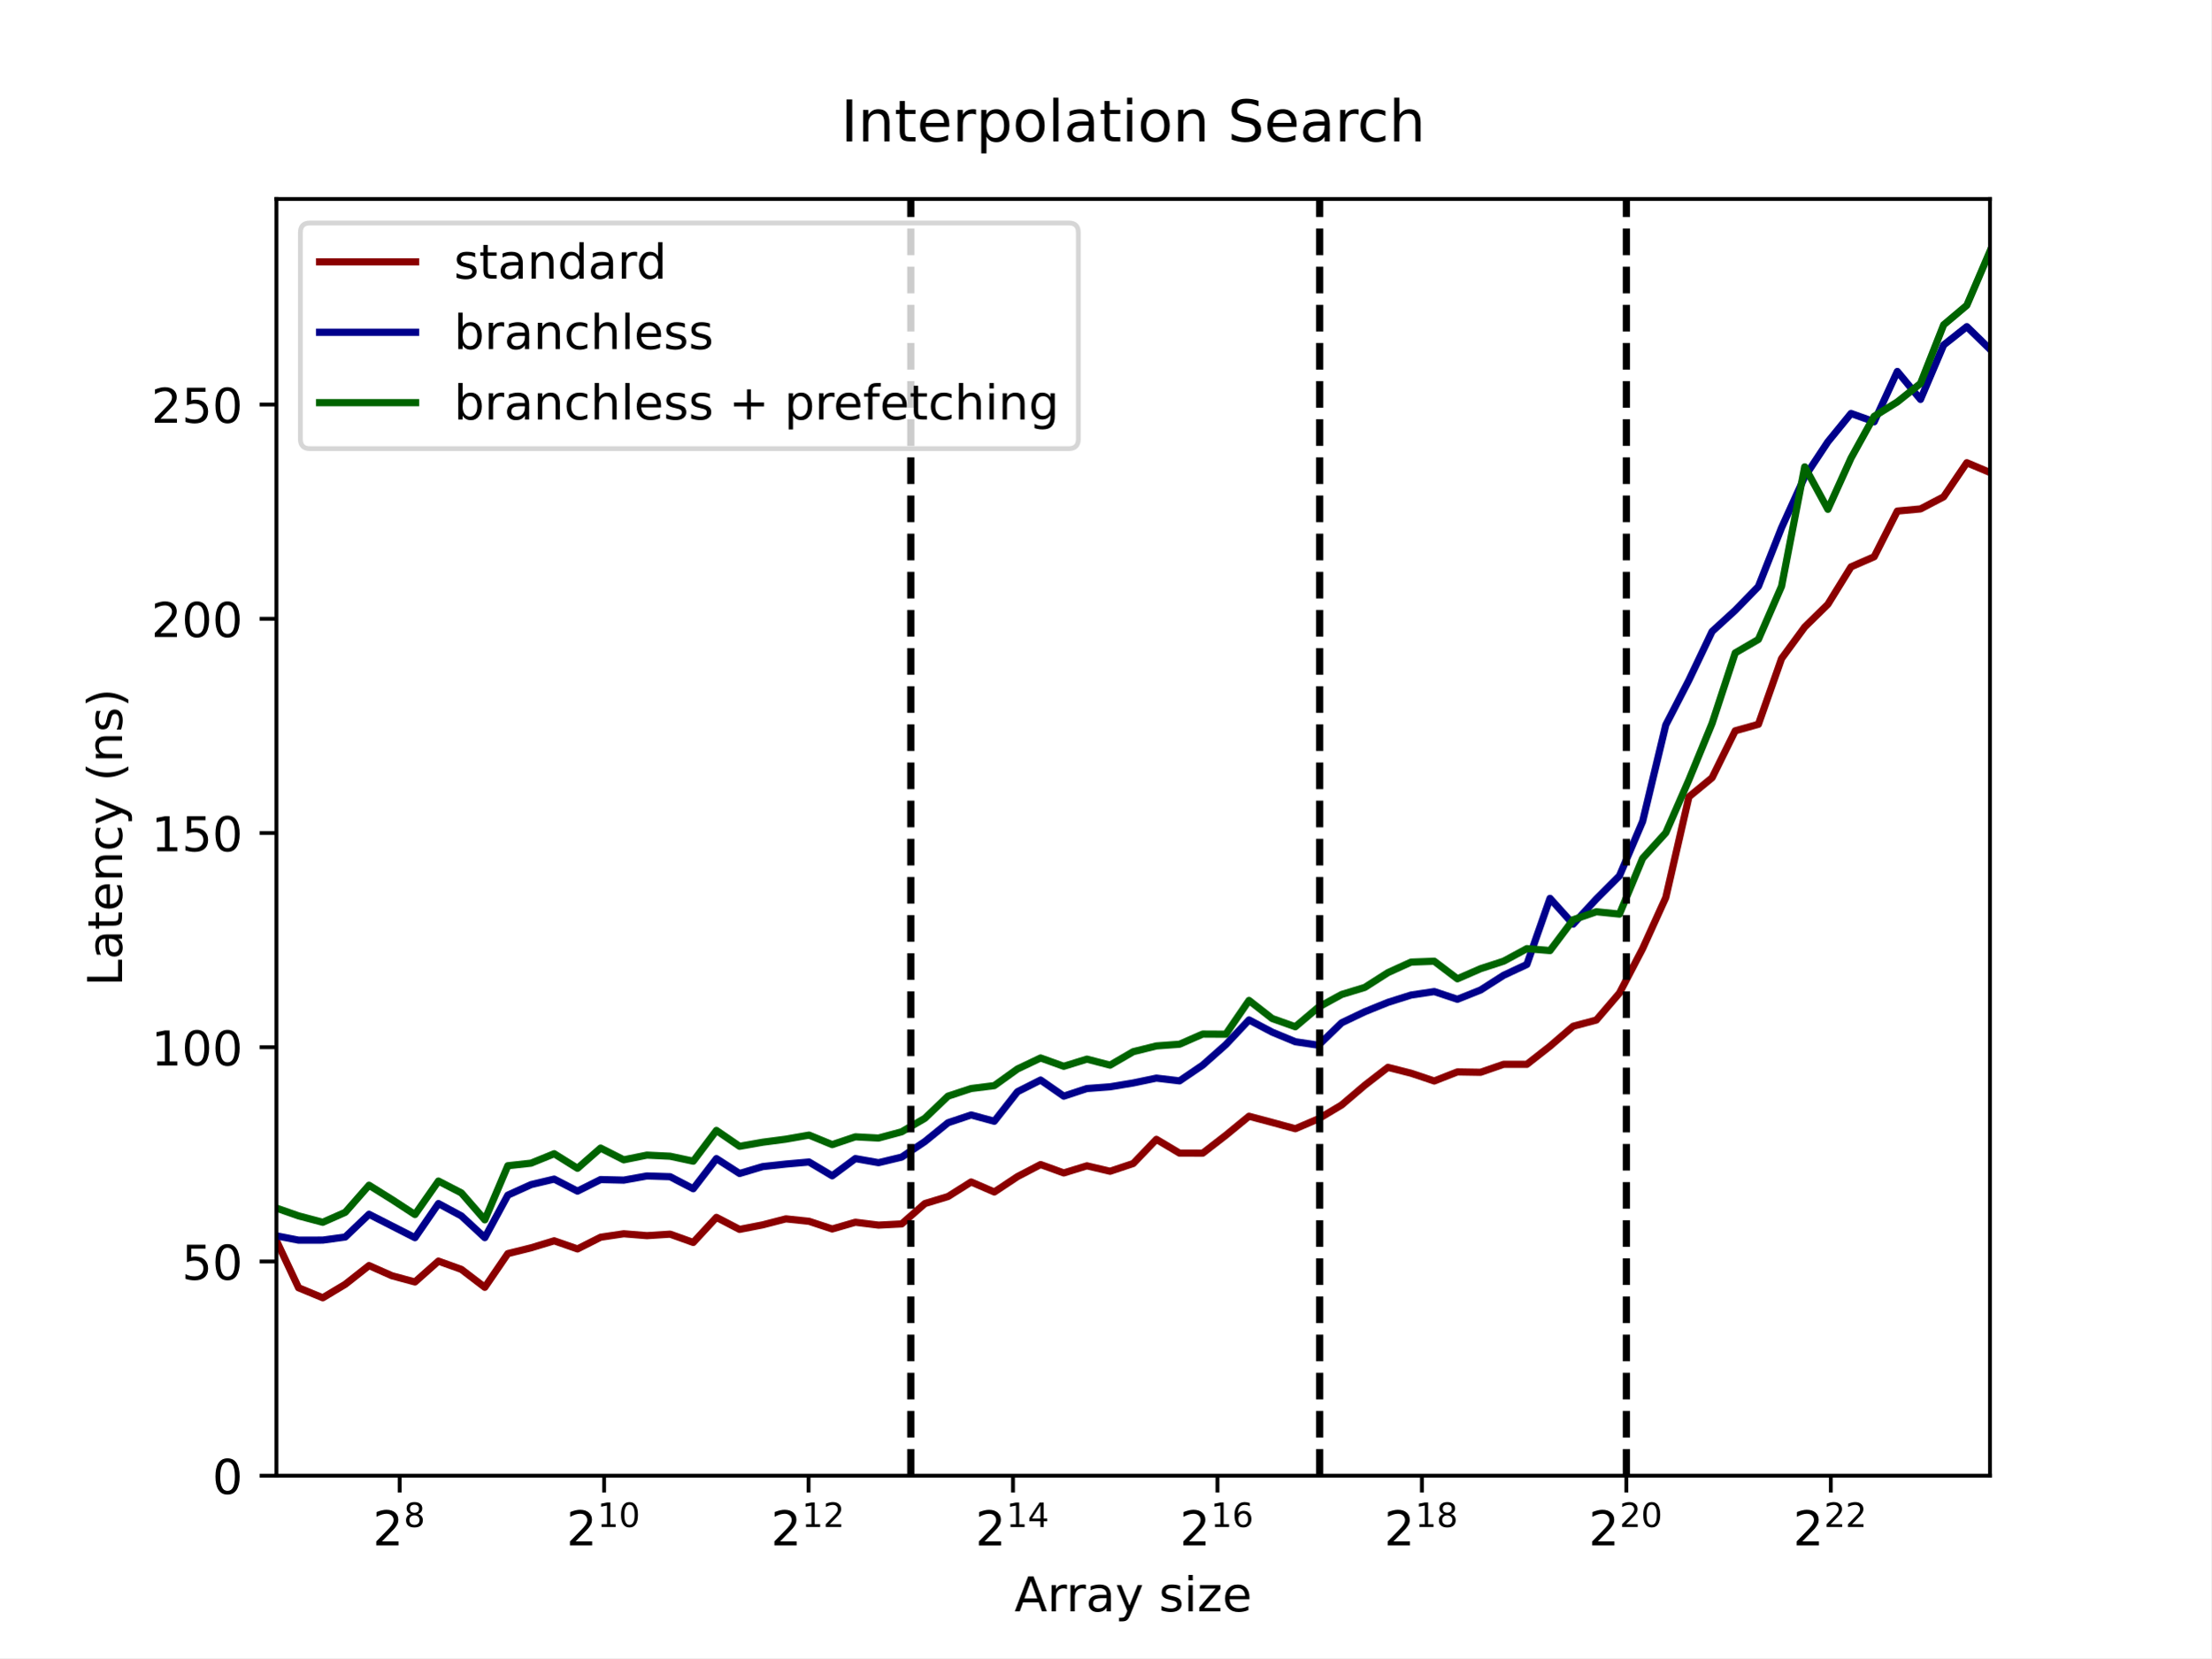
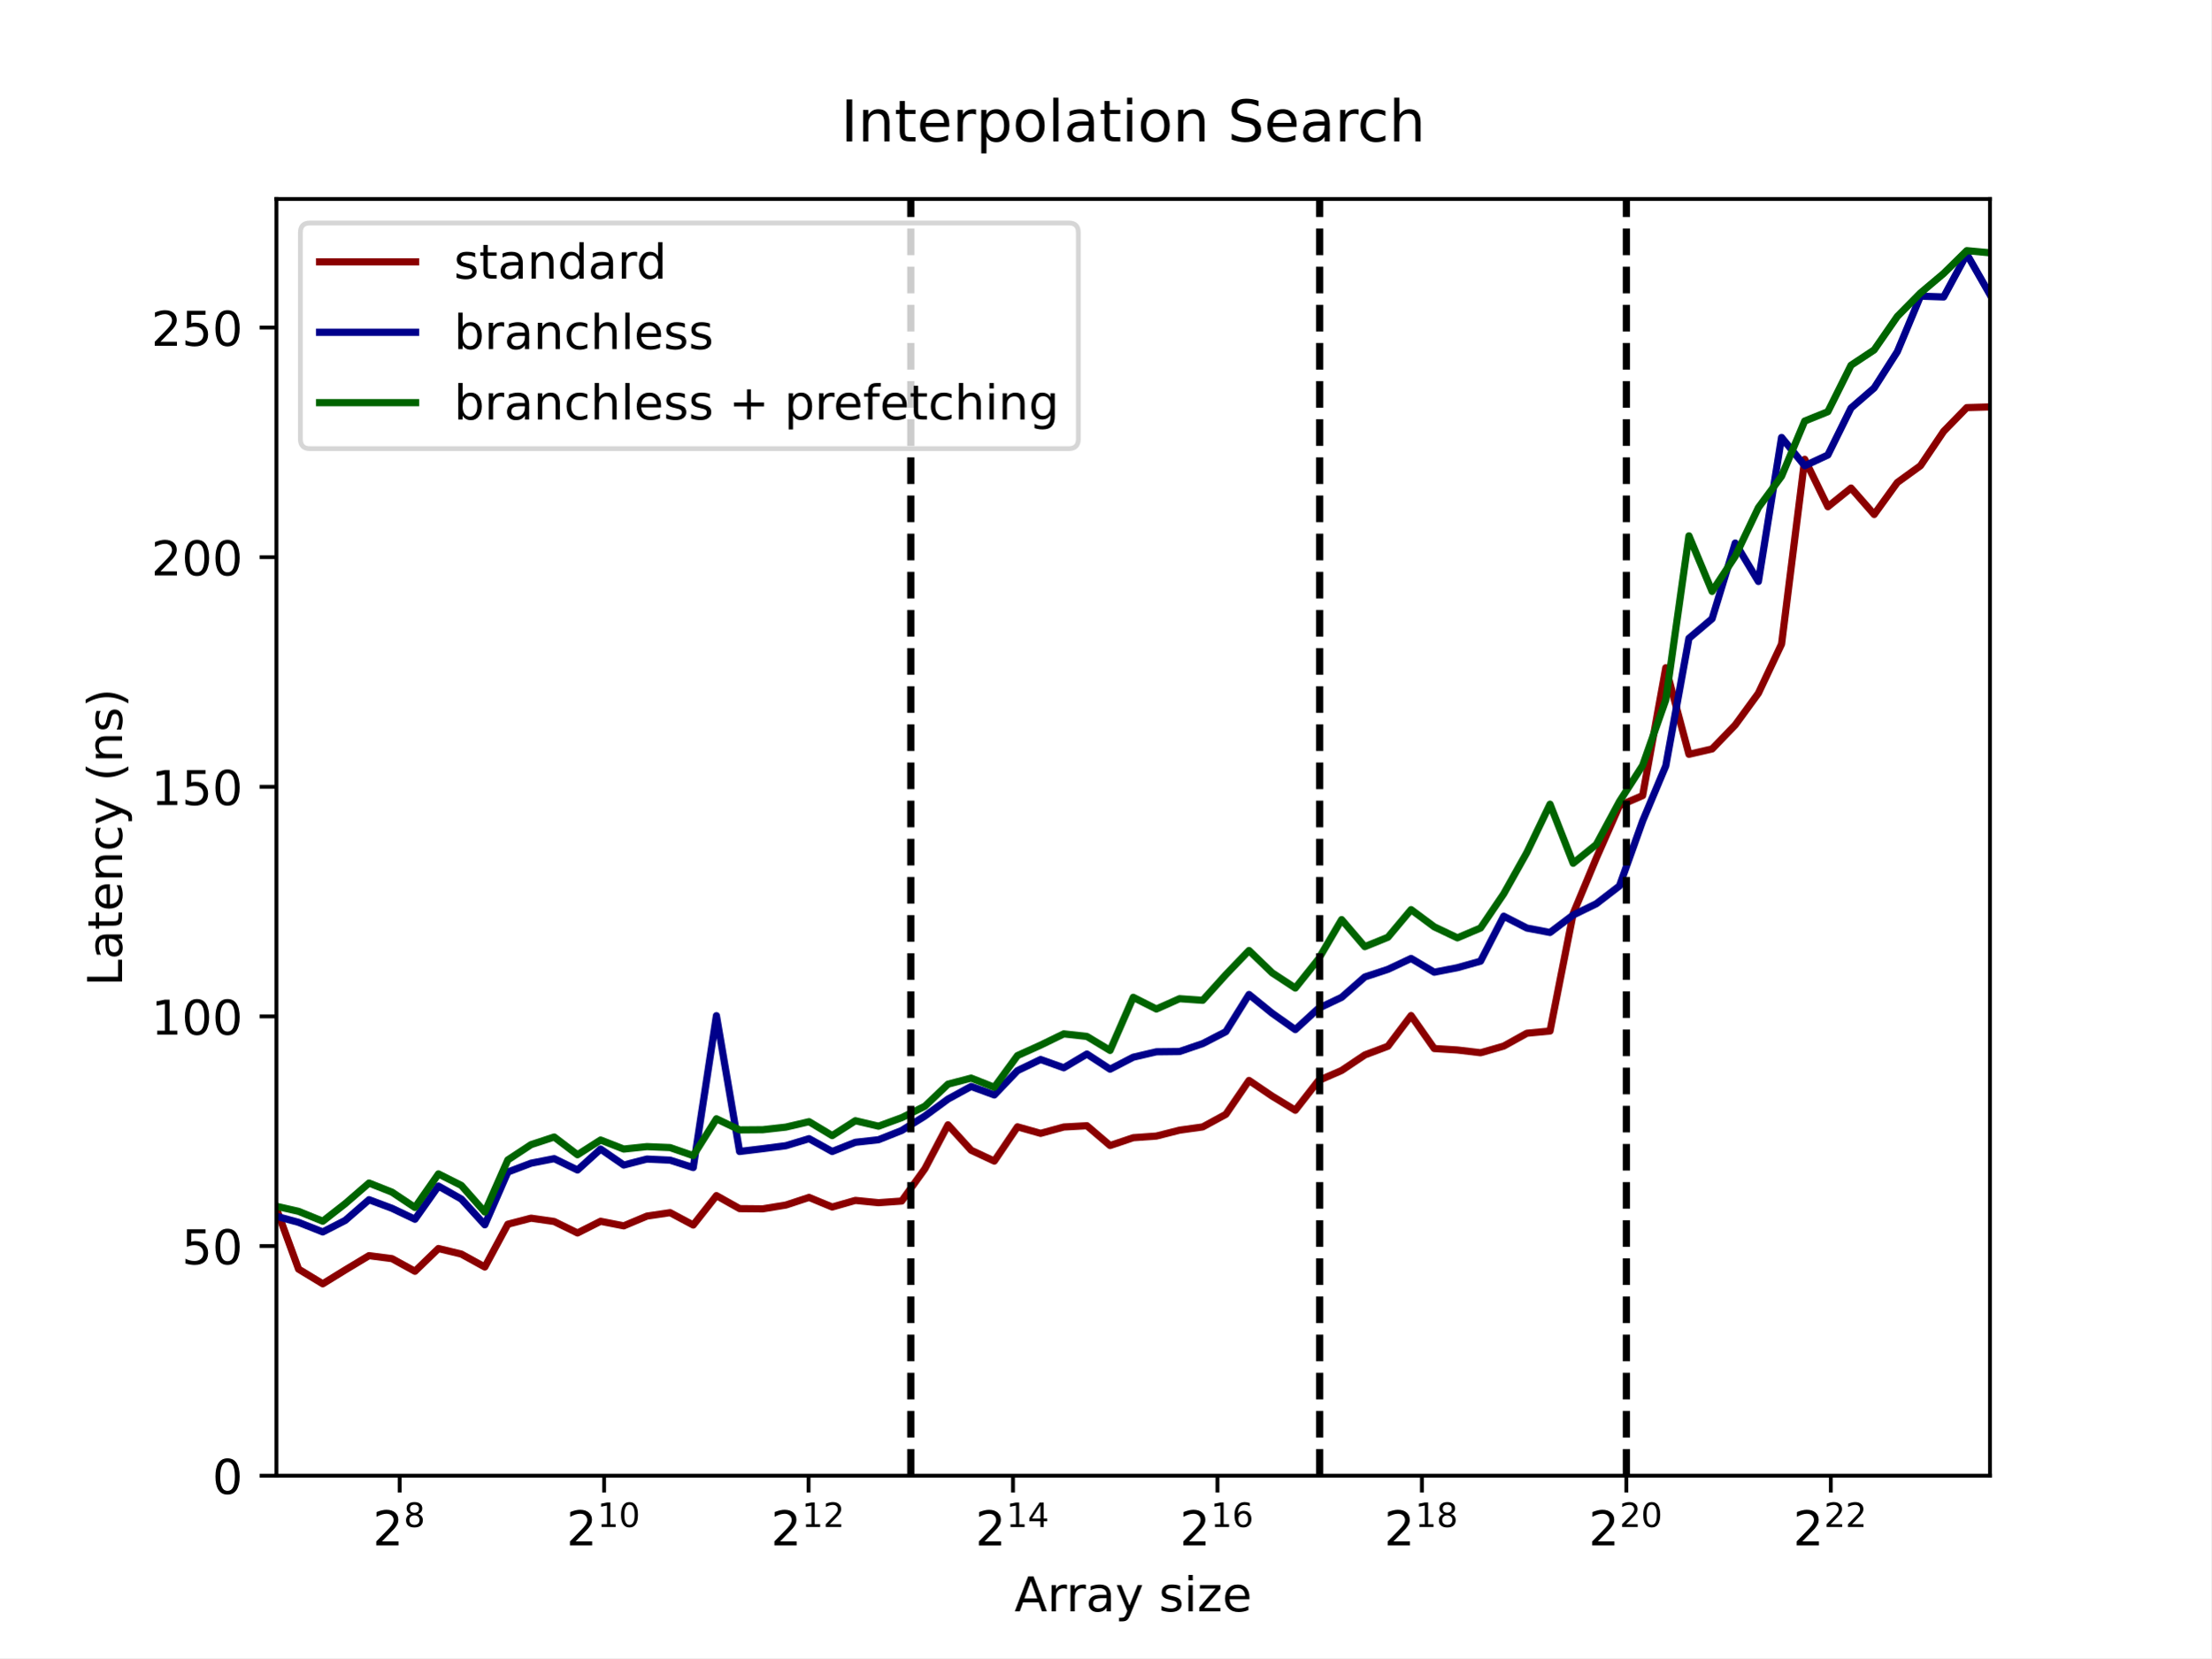
<svg xmlns="http://www.w3.org/2000/svg" xmlns:xlink="http://www.w3.org/1999/xlink" width="460.8pt" height="345.6pt" viewBox="0 0 460.8 345.6" version="1.1">
  <defs>
    <style type="text/css">*{stroke-linejoin: round; stroke-linecap: butt}</style>
  </defs>
  <g id="figure_1">
    <g id="patch_1">
      <path d="M 0 345.6  L 460.8 345.6  L 460.8 0  L 0 0  z " style="fill: #ffffff" />
    </g>
    <g id="axes_1">
      <g id="patch_2">
        <path d="M 57.6 307.584  L 414.72 307.584  L 414.72 41.472  L 57.6 41.472  z " style="fill: #ffffff" />
      </g>
      <g id="matplotlib.axis_1">
        <g id="xtick_1">
          <g id="line2d_1">
            <defs>
-               <path id="m69943a386f" d="M 0 0  L 0 3.5  " style="stroke: #000000; stroke-width: 0.8" />
-             </defs>
-             <g>
-               <use xlink:href="#m69943a386f" x="83.285" y="307.584" style="stroke: #000000; stroke-width: 0.8" />
+               <path id="m4179784318" d="M 0 0  L 0 3.5  " style="stroke: #000000; stroke-width: 0.8" />
+             </defs>
+             <g>
+               <use xlink:href="#m4179784318" x="83.285" y="307.584" style="stroke: #000000; stroke-width: 0.8" />
            </g>
          </g>
          <g id="text_1">
            <g transform="translate(77.68465 322.1824) scale(0.1 -0.1)">
              <defs>
                <path id="DejaVuSans-32" d="M 1228 531  L 3431 531  L 3431 0  L 469 0  L 469 531  Q 828 903 1448 1529  Q 2069 2156 2228 2338  Q 2531 2678 2651 2914  Q 2772 3150 2772 3378  Q 2772 3750 2511 3984  Q 2250 4219 1831 4219  Q 1534 4219 1204 4116  Q 875 4013 500 3803  L 500 4441  Q 881 4594 1212 4672  Q 1544 4750 1819 4750  Q 2544 4750 2975 4387  Q 3406 4025 3406 3419  Q 3406 3131 3298 2873  Q 3191 2616 2906 2266  Q 2828 2175 2409 1742  Q 1991 1309 1228 531  z " transform="scale(0.015625)" />
                <path id="DejaVuSans-38" d="M 2034 2216  Q 1584 2216 1326 1975  Q 1069 1734 1069 1313  Q 1069 891 1326 650  Q 1584 409 2034 409  Q 2484 409 2743 651  Q 3003 894 3003 1313  Q 3003 1734 2745 1975  Q 2488 2216 2034 2216  z M 1403 2484  Q 997 2584 770 2862  Q 544 3141 544 3541  Q 544 4100 942 4425  Q 1341 4750 2034 4750  Q 2731 4750 3128 4425  Q 3525 4100 3525 3541  Q 3525 3141 3298 2862  Q 3072 2584 2669 2484  Q 3125 2378 3379 2068  Q 3634 1759 3634 1313  Q 3634 634 3220 271  Q 2806 -91 2034 -91  Q 1263 -91 848 271  Q 434 634 434 1313  Q 434 1759 690 2068  Q 947 2378 1403 2484  z M 1172 3481  Q 1172 3119 1398 2916  Q 1625 2713 2034 2713  Q 2441 2713 2670 2916  Q 2900 3119 2900 3481  Q 2900 3844 2670 4047  Q 2441 4250 2034 4250  Q 1625 4250 1398 4047  Q 1172 3844 1172 3481  z " transform="scale(0.015625)" />
              </defs>
              <use xlink:href="#DejaVuSans-32" transform="translate(0 0.765625)" />
              <use xlink:href="#DejaVuSans-38" transform="translate(64.58008 39.04688) scale(0.7)" />
            </g>
          </g>
        </g>
        <g id="xtick_2">
          <g id="line2d_2">
            <g>
-               <use xlink:href="#m69943a386f" x="125.894" y="307.584" style="stroke: #000000; stroke-width: 0.8" />
+               <use xlink:href="#m4179784318" x="125.894" y="307.584" style="stroke: #000000; stroke-width: 0.8" />
            </g>
          </g>
          <g id="text_2">
            <g transform="translate(118.0441 322.1824) scale(0.1 -0.1)">
              <defs>
                <path id="DejaVuSans-31" d="M 794 531  L 1825 531  L 1825 4091  L 703 3866  L 703 4441  L 1819 4666  L 2450 4666  L 2450 531  L 3481 531  L 3481 0  L 794 0  L 794 531  z " transform="scale(0.015625)" />
                <path id="DejaVuSans-30" d="M 2034 4250  Q 1547 4250 1301 3770  Q 1056 3291 1056 2328  Q 1056 1369 1301 889  Q 1547 409 2034 409  Q 2525 409 2770 889  Q 3016 1369 3016 2328  Q 3016 3291 2770 3770  Q 2525 4250 2034 4250  z M 2034 4750  Q 2819 4750 3233 4129  Q 3647 3509 3647 2328  Q 3647 1150 3233 529  Q 2819 -91 2034 -91  Q 1250 -91 836 529  Q 422 1150 422 2328  Q 422 3509 836 4129  Q 1250 4750 2034 4750  z " transform="scale(0.015625)" />
              </defs>
              <use xlink:href="#DejaVuSans-32" transform="translate(0 0.765625)" />
              <use xlink:href="#DejaVuSans-31" transform="translate(64.58008 39.04688) scale(0.7)" />
              <use xlink:href="#DejaVuSans-30" transform="translate(109.1162 39.04688) scale(0.7)" />
            </g>
          </g>
        </g>
        <g id="xtick_3">
          <g id="line2d_3">
            <g>
-               <use xlink:href="#m69943a386f" x="168.504" y="307.584" style="stroke: #000000; stroke-width: 0.8" />
+               <use xlink:href="#m4179784318" x="168.504" y="307.584" style="stroke: #000000; stroke-width: 0.8" />
            </g>
          </g>
          <g id="text_3">
            <g transform="translate(160.6536 322.1824) scale(0.1 -0.1)">
              <use xlink:href="#DejaVuSans-32" transform="translate(0 0.765625)" />
              <use xlink:href="#DejaVuSans-31" transform="translate(64.58008 39.04688) scale(0.7)" />
              <use xlink:href="#DejaVuSans-32" transform="translate(109.1162 39.04688) scale(0.7)" />
            </g>
          </g>
        </g>
        <g id="xtick_4">
          <g id="line2d_4">
            <g>
-               <use xlink:href="#m69943a386f" x="211.113" y="307.584" style="stroke: #000000; stroke-width: 0.8" />
+               <use xlink:href="#m4179784318" x="211.113" y="307.584" style="stroke: #000000; stroke-width: 0.8" />
            </g>
          </g>
          <g id="text_4">
            <g transform="translate(203.2631 322.1824) scale(0.1 -0.1)">
              <defs>
                <path id="DejaVuSans-34" d="M 2419 4116  L 825 1625  L 2419 1625  L 2419 4116  z M 2253 4666  L 3047 4666  L 3047 1625  L 3713 1625  L 3713 1100  L 3047 1100  L 3047 0  L 2419 0  L 2419 1100  L 313 1100  L 313 1709  L 2253 4666  z " transform="scale(0.015625)" />
              </defs>
              <use xlink:href="#DejaVuSans-32" transform="translate(0 0.684375)" />
              <use xlink:href="#DejaVuSans-31" transform="translate(64.58008 38.96563) scale(0.7)" />
              <use xlink:href="#DejaVuSans-34" transform="translate(109.1162 38.96563) scale(0.7)" />
            </g>
          </g>
        </g>
        <g id="xtick_5">
          <g id="line2d_5">
            <g>
-               <use xlink:href="#m69943a386f" x="253.723" y="307.584" style="stroke: #000000; stroke-width: 0.8" />
+               <use xlink:href="#m4179784318" x="253.723" y="307.584" style="stroke: #000000; stroke-width: 0.8" />
            </g>
          </g>
          <g id="text_5">
            <g transform="translate(245.8725 322.1824) scale(0.1 -0.1)">
              <defs>
                <path id="DejaVuSans-36" d="M 2113 2584  Q 1688 2584 1439 2293  Q 1191 2003 1191 1497  Q 1191 994 1439 701  Q 1688 409 2113 409  Q 2538 409 2786 701  Q 3034 994 3034 1497  Q 3034 2003 2786 2293  Q 2538 2584 2113 2584  z M 3366 4563  L 3366 3988  Q 3128 4100 2886 4159  Q 2644 4219 2406 4219  Q 1781 4219 1451 3797  Q 1122 3375 1075 2522  Q 1259 2794 1537 2939  Q 1816 3084 2150 3084  Q 2853 3084 3261 2657  Q 3669 2231 3669 1497  Q 3669 778 3244 343  Q 2819 -91 2113 -91  Q 1303 -91 875 529  Q 447 1150 447 2328  Q 447 3434 972 4092  Q 1497 4750 2381 4750  Q 2619 4750 2861 4703  Q 3103 4656 3366 4563  z " transform="scale(0.015625)" />
              </defs>
              <use xlink:href="#DejaVuSans-32" transform="translate(0 0.765625)" />
              <use xlink:href="#DejaVuSans-31" transform="translate(64.58008 39.04688) scale(0.7)" />
              <use xlink:href="#DejaVuSans-36" transform="translate(109.1162 39.04688) scale(0.7)" />
            </g>
          </g>
        </g>
        <g id="xtick_6">
          <g id="line2d_6">
            <g>
-               <use xlink:href="#m69943a386f" x="296.332" y="307.584" style="stroke: #000000; stroke-width: 0.8" />
+               <use xlink:href="#m4179784318" x="296.332" y="307.584" style="stroke: #000000; stroke-width: 0.8" />
            </g>
          </g>
          <g id="text_6">
            <g transform="translate(288.482 322.1824) scale(0.1 -0.1)">
              <use xlink:href="#DejaVuSans-32" transform="translate(0 0.765625)" />
              <use xlink:href="#DejaVuSans-31" transform="translate(64.58008 39.04688) scale(0.7)" />
              <use xlink:href="#DejaVuSans-38" transform="translate(109.1162 39.04688) scale(0.7)" />
            </g>
          </g>
        </g>
        <g id="xtick_7">
          <g id="line2d_7">
            <g>
-               <use xlink:href="#m69943a386f" x="338.941" y="307.584" style="stroke: #000000; stroke-width: 0.8" />
+               <use xlink:href="#m4179784318" x="338.941" y="307.584" style="stroke: #000000; stroke-width: 0.8" />
            </g>
          </g>
          <g id="text_7">
            <g transform="translate(331.0915 322.1824) scale(0.1 -0.1)">
              <use xlink:href="#DejaVuSans-32" transform="translate(0 0.765625)" />
              <use xlink:href="#DejaVuSans-32" transform="translate(64.58008 39.04688) scale(0.7)" />
              <use xlink:href="#DejaVuSans-30" transform="translate(109.1162 39.04688) scale(0.7)" />
            </g>
          </g>
        </g>
        <g id="xtick_8">
          <g id="line2d_8">
            <g>
-               <use xlink:href="#m69943a386f" x="381.551" y="307.584" style="stroke: #000000; stroke-width: 0.8" />
+               <use xlink:href="#m4179784318" x="381.551" y="307.584" style="stroke: #000000; stroke-width: 0.8" />
            </g>
          </g>
          <g id="text_8">
            <g transform="translate(373.7009 322.1824) scale(0.1 -0.1)">
              <use xlink:href="#DejaVuSans-32" transform="translate(0 0.765625)" />
              <use xlink:href="#DejaVuSans-32" transform="translate(64.58008 39.04688) scale(0.7)" />
              <use xlink:href="#DejaVuSans-32" transform="translate(109.1162 39.04688) scale(0.7)" />
            </g>
          </g>
        </g>
        <g id="text_9">
          <g transform="translate(211.4092 335.8606) scale(0.1 -0.1)">
            <defs>
              <path id="DejaVuSans-41" d="M 2188 4044  L 1331 1722  L 3047 1722  L 2188 4044  z M 1831 4666  L 2547 4666  L 4325 0  L 3669 0  L 3244 1197  L 1141 1197  L 716 0  L 50 0  L 1831 4666  z " transform="scale(0.015625)" />
              <path id="DejaVuSans-72" d="M 2631 2963  Q 2534 3019 2420 3045  Q 2306 3072 2169 3072  Q 1681 3072 1420 2755  Q 1159 2438 1159 1844  L 1159 0  L 581 0  L 581 3500  L 1159 3500  L 1159 2956  Q 1341 3275 1631 3429  Q 1922 3584 2338 3584  Q 2397 3584 2469 3576  Q 2541 3569 2628 3553  L 2631 2963  z " transform="scale(0.015625)" />
              <path id="DejaVuSans-61" d="M 2194 1759  Q 1497 1759 1228 1600  Q 959 1441 959 1056  Q 959 750 1161 570  Q 1363 391 1709 391  Q 2188 391 2477 730  Q 2766 1069 2766 1631  L 2766 1759  L 2194 1759  z M 3341 1997  L 3341 0  L 2766 0  L 2766 531  Q 2569 213 2275 61  Q 1981 -91 1556 -91  Q 1019 -91 701 211  Q 384 513 384 1019  Q 384 1609 779 1909  Q 1175 2209 1959 2209  L 2766 2209  L 2766 2266  Q 2766 2663 2505 2880  Q 2244 3097 1772 3097  Q 1472 3097 1187 3025  Q 903 2953 641 2809  L 641 3341  Q 956 3463 1253 3523  Q 1550 3584 1831 3584  Q 2591 3584 2966 3190  Q 3341 2797 3341 1997  z " transform="scale(0.015625)" />
              <path id="DejaVuSans-79" d="M 2059 -325  Q 1816 -950 1584 -1140  Q 1353 -1331 966 -1331  L 506 -1331  L 506 -850  L 844 -850  Q 1081 -850 1212 -737  Q 1344 -625 1503 -206  L 1606 56  L 191 3500  L 800 3500  L 1894 763  L 2988 3500  L 3597 3500  L 2059 -325  z " transform="scale(0.015625)" />
              <path id="DejaVuSans-20" transform="scale(0.015625)" />
              <path id="DejaVuSans-73" d="M 2834 3397  L 2834 2853  Q 2591 2978 2328 3040  Q 2066 3103 1784 3103  Q 1356 3103 1142 2972  Q 928 2841 928 2578  Q 928 2378 1081 2264  Q 1234 2150 1697 2047  L 1894 2003  Q 2506 1872 2764 1633  Q 3022 1394 3022 966  Q 3022 478 2636 193  Q 2250 -91 1575 -91  Q 1294 -91 989 -36  Q 684 19 347 128  L 347 722  Q 666 556 975 473  Q 1284 391 1588 391  Q 1994 391 2212 530  Q 2431 669 2431 922  Q 2431 1156 2273 1281  Q 2116 1406 1581 1522  L 1381 1569  Q 847 1681 609 1914  Q 372 2147 372 2553  Q 372 3047 722 3315  Q 1072 3584 1716 3584  Q 2034 3584 2315 3537  Q 2597 3491 2834 3397  z " transform="scale(0.015625)" />
              <path id="DejaVuSans-69" d="M 603 3500  L 1178 3500  L 1178 0  L 603 0  L 603 3500  z M 603 4863  L 1178 4863  L 1178 4134  L 603 4134  L 603 4863  z " transform="scale(0.015625)" />
              <path id="DejaVuSans-7a" d="M 353 3500  L 3084 3500  L 3084 2975  L 922 459  L 3084 459  L 3084 0  L 275 0  L 275 525  L 2438 3041  L 353 3041  L 353 3500  z " transform="scale(0.015625)" />
              <path id="DejaVuSans-65" d="M 3597 1894  L 3597 1613  L 953 1613  Q 991 1019 1311 708  Q 1631 397 2203 397  Q 2534 397 2845 478  Q 3156 559 3463 722  L 3463 178  Q 3153 47 2828 -22  Q 2503 -91 2169 -91  Q 1331 -91 842 396  Q 353 884 353 1716  Q 353 2575 817 3079  Q 1281 3584 2069 3584  Q 2775 3584 3186 3129  Q 3597 2675 3597 1894  z M 3022 2063  Q 3016 2534 2758 2815  Q 2500 3097 2075 3097  Q 1594 3097 1305 2825  Q 1016 2553 972 2059  L 3022 2063  z " transform="scale(0.015625)" />
            </defs>
            <use xlink:href="#DejaVuSans-41" />
            <use xlink:href="#DejaVuSans-72" x="68.408" />
            <use xlink:href="#DejaVuSans-72" x="107.771" />
            <use xlink:href="#DejaVuSans-61" x="148.885" />
            <use xlink:href="#DejaVuSans-79" x="210.164" />
            <use xlink:href="#DejaVuSans-20" x="269.344" />
            <use xlink:href="#DejaVuSans-73" x="301.131" />
            <use xlink:href="#DejaVuSans-69" x="353.23" />
            <use xlink:href="#DejaVuSans-7a" x="381.014" />
            <use xlink:href="#DejaVuSans-65" x="433.504" />
          </g>
        </g>
      </g>
      <g id="matplotlib.axis_2">
        <g id="ytick_1">
          <g id="line2d_9">
            <defs>
-               <path id="m7349456047" d="M 0 0  L -3.5 0  " style="stroke: #000000; stroke-width: 0.8" />
-             </defs>
-             <g>
-               <use xlink:href="#m7349456047" x="57.6" y="307.584" style="stroke: #000000; stroke-width: 0.8" />
+               <path id="ma1f54ae9fa" d="M 0 0  L -3.5 0  " style="stroke: #000000; stroke-width: 0.8" />
+             </defs>
+             <g>
+               <use xlink:href="#ma1f54ae9fa" x="57.6" y="307.584" style="stroke: #000000; stroke-width: 0.8" />
            </g>
          </g>
          <g id="text_10">
            <g transform="translate(44.2375 311.3832) scale(0.1 -0.1)">
              <use xlink:href="#DejaVuSans-30" />
            </g>
          </g>
        </g>
        <g id="ytick_2">
          <g id="line2d_10">
            <g>
-               <use xlink:href="#m7349456047" x="57.6" y="262.93" style="stroke: #000000; stroke-width: 0.8" />
+               <use xlink:href="#ma1f54ae9fa" x="57.6" y="259.72" style="stroke: #000000; stroke-width: 0.8" />
            </g>
          </g>
          <g id="text_11">
-             <g transform="translate(37.875 266.7294) scale(0.1 -0.1)">
+             <g transform="translate(37.875 263.5193) scale(0.1 -0.1)">
              <defs>
                <path id="DejaVuSans-35" d="M 691 4666  L 3169 4666  L 3169 4134  L 1269 4134  L 1269 2991  Q 1406 3038 1543 3061  Q 1681 3084 1819 3084  Q 2600 3084 3056 2656  Q 3513 2228 3513 1497  Q 3513 744 3044 326  Q 2575 -91 1722 -91  Q 1428 -91 1123 -41  Q 819 9 494 109  L 494 744  Q 775 591 1075 516  Q 1375 441 1709 441  Q 2250 441 2565 725  Q 2881 1009 2881 1497  Q 2881 1984 2565 2268  Q 2250 2553 1709 2553  Q 1456 2553 1204 2497  Q 953 2441 691 2322  L 691 4666  z " transform="scale(0.015625)" />
              </defs>
              <use xlink:href="#DejaVuSans-35" />
              <use xlink:href="#DejaVuSans-30" x="63.623" />
            </g>
          </g>
        </g>
        <g id="ytick_3">
          <g id="line2d_11">
            <g>
-               <use xlink:href="#m7349456047" x="57.6" y="218.276" style="stroke: #000000; stroke-width: 0.8" />
+               <use xlink:href="#ma1f54ae9fa" x="57.6" y="211.856" style="stroke: #000000; stroke-width: 0.8" />
            </g>
          </g>
          <g id="text_12">
-             <g transform="translate(31.5125 222.0755) scale(0.1 -0.1)">
+             <g transform="translate(31.5125 215.6553) scale(0.1 -0.1)">
              <use xlink:href="#DejaVuSans-31" />
              <use xlink:href="#DejaVuSans-30" x="63.623" />
              <use xlink:href="#DejaVuSans-30" x="127.246" />
            </g>
          </g>
        </g>
        <g id="ytick_4">
          <g id="line2d_12">
            <g>
-               <use xlink:href="#m7349456047" x="57.6" y="173.622" style="stroke: #000000; stroke-width: 0.8" />
+               <use xlink:href="#ma1f54ae9fa" x="57.6" y="163.992" style="stroke: #000000; stroke-width: 0.8" />
            </g>
          </g>
          <g id="text_13">
-             <g transform="translate(31.5125 177.4216) scale(0.1 -0.1)">
+             <g transform="translate(31.5125 167.7914) scale(0.1 -0.1)">
              <use xlink:href="#DejaVuSans-31" />
              <use xlink:href="#DejaVuSans-35" x="63.623" />
              <use xlink:href="#DejaVuSans-30" x="127.246" />
            </g>
          </g>
        </g>
        <g id="ytick_5">
          <g id="line2d_13">
            <g>
-               <use xlink:href="#m7349456047" x="57.6" y="128.969" style="stroke: #000000; stroke-width: 0.8" />
+               <use xlink:href="#ma1f54ae9fa" x="57.6" y="116.128" style="stroke: #000000; stroke-width: 0.8" />
            </g>
          </g>
          <g id="text_14">
-             <g transform="translate(31.5125 132.7678) scale(0.1 -0.1)">
+             <g transform="translate(31.5125 119.9275) scale(0.1 -0.1)">
              <use xlink:href="#DejaVuSans-32" />
              <use xlink:href="#DejaVuSans-30" x="63.623" />
              <use xlink:href="#DejaVuSans-30" x="127.246" />
            </g>
          </g>
        </g>
        <g id="ytick_6">
          <g id="line2d_14">
            <g>
-               <use xlink:href="#m7349456047" x="57.6" y="84.315" style="stroke: #000000; stroke-width: 0.8" />
+               <use xlink:href="#ma1f54ae9fa" x="57.6" y="68.264" style="stroke: #000000; stroke-width: 0.8" />
            </g>
          </g>
          <g id="text_15">
-             <g transform="translate(31.5125 88.11392) scale(0.1 -0.1)">
+             <g transform="translate(31.5125 72.06354) scale(0.1 -0.1)">
              <use xlink:href="#DejaVuSans-32" />
              <use xlink:href="#DejaVuSans-35" x="63.623" />
              <use xlink:href="#DejaVuSans-30" x="127.246" />
            </g>
          </g>
        </g>
        <g id="text_16">
          <g transform="translate(25.43281 205.5561) rotate(-90) scale(0.1 -0.1)">
            <defs>
              <path id="DejaVuSans-4c" d="M 628 4666  L 1259 4666  L 1259 531  L 3531 531  L 3531 0  L 628 0  L 628 4666  z " transform="scale(0.015625)" />
              <path id="DejaVuSans-74" d="M 1172 4494  L 1172 3500  L 2356 3500  L 2356 3053  L 1172 3053  L 1172 1153  Q 1172 725 1289 603  Q 1406 481 1766 481  L 2356 481  L 2356 0  L 1766 0  Q 1100 0 847 248  Q 594 497 594 1153  L 594 3053  L 172 3053  L 172 3500  L 594 3500  L 594 4494  L 1172 4494  z " transform="scale(0.015625)" />
              <path id="DejaVuSans-6e" d="M 3513 2113  L 3513 0  L 2938 0  L 2938 2094  Q 2938 2591 2744 2837  Q 2550 3084 2163 3084  Q 1697 3084 1428 2787  Q 1159 2491 1159 1978  L 1159 0  L 581 0  L 581 3500  L 1159 3500  L 1159 2956  Q 1366 3272 1645 3428  Q 1925 3584 2291 3584  Q 2894 3584 3203 3211  Q 3513 2838 3513 2113  z " transform="scale(0.015625)" />
              <path id="DejaVuSans-63" d="M 3122 3366  L 3122 2828  Q 2878 2963 2633 3030  Q 2388 3097 2138 3097  Q 1578 3097 1268 2742  Q 959 2388 959 1747  Q 959 1106 1268 751  Q 1578 397 2138 397  Q 2388 397 2633 464  Q 2878 531 3122 666  L 3122 134  Q 2881 22 2623 -34  Q 2366 -91 2075 -91  Q 1284 -91 818 406  Q 353 903 353 1747  Q 353 2603 823 3093  Q 1294 3584 2113 3584  Q 2378 3584 2631 3529  Q 2884 3475 3122 3366  z " transform="scale(0.015625)" />
              <path id="DejaVuSans-28" d="M 1984 4856  Q 1566 4138 1362 3434  Q 1159 2731 1159 2009  Q 1159 1288 1364 580  Q 1569 -128 1984 -844  L 1484 -844  Q 1016 -109 783 600  Q 550 1309 550 2009  Q 550 2706 781 3412  Q 1013 4119 1484 4856  L 1984 4856  z " transform="scale(0.015625)" />
              <path id="DejaVuSans-29" d="M 513 4856  L 1013 4856  Q 1481 4119 1714 3412  Q 1947 2706 1947 2009  Q 1947 1309 1714 600  Q 1481 -109 1013 -844  L 513 -844  Q 928 -128 1133 580  Q 1338 1288 1338 2009  Q 1338 2731 1133 3434  Q 928 4138 513 4856  z " transform="scale(0.015625)" />
            </defs>
            <use xlink:href="#DejaVuSans-4c" />
            <use xlink:href="#DejaVuSans-61" x="55.713" />
            <use xlink:href="#DejaVuSans-74" x="116.992" />
            <use xlink:href="#DejaVuSans-65" x="156.201" />
            <use xlink:href="#DejaVuSans-6e" x="217.725" />
            <use xlink:href="#DejaVuSans-63" x="281.104" />
            <use xlink:href="#DejaVuSans-79" x="336.084" />
            <use xlink:href="#DejaVuSans-20" x="395.264" />
            <use xlink:href="#DejaVuSans-28" x="427.051" />
            <use xlink:href="#DejaVuSans-6e" x="466.064" />
            <use xlink:href="#DejaVuSans-73" x="529.443" />
            <use xlink:href="#DejaVuSans-29" x="581.543" />
          </g>
        </g>
      </g>
      <g id="line2d_15">
-         <path d="M 57.6 258.59  L 62.219 268.414  L 67.262 270.503  L 71.942 267.699  L 76.903 263.787  L 81.683 265.913  L 86.475 267.208  L 91.367 262.859  L 96.145 264.582  L 101.029 268.315  L 105.825 261.296  L 110.67 260.09  L 115.492 258.626  L 120.35 260.322  L 125.165 257.884  L 129.991 257.161  L 134.819 257.554  L 139.65 257.241  L 144.47 258.965  L 149.301 253.74  L 154.129 256.25  L 158.953 255.303  L 163.776 254.053  L 168.608 254.562  L 173.43 256.161  L 178.259 254.758  L 183.083 255.357  L 187.909 255.107  L 192.737 250.865  L 197.563 249.4  L 202.388 246.364  L 207.214 248.453  L 212.039 245.247  L 216.865 242.729  L 221.692 244.479  L 226.517 242.997  L 231.343 244.131  L 236.169 242.514  L 240.995 237.477  L 245.82 240.353  L 250.646 240.362  L 255.471 236.629  L 260.297 232.664  L 265.123 233.95  L 269.949 235.263  L 274.774 233.2  L 279.6 230.315  L 284.426 226.207  L 289.252 222.474  L 294.077 223.697  L 298.903 225.314  L 303.729 223.42  L 308.555 223.501  L 313.38 221.831  L 318.206 221.84  L 323.032 218.053  L 327.857 213.9  L 332.683 212.614  L 337.509 206.979  L 342.334 197.718  L 347.16 187.072  L 351.986 166.076  L 356.812 162.102  L 361.637 152.314  L 366.463 150.965  L 371.289 137.265  L 376.114 130.683  L 380.94 125.95  L 385.766 118.144  L 390.591 116.037  L 395.417 106.517  L 400.243 106.07  L 405.069 103.543  L 409.894 96.443  L 414.72 98.479  " clip-path="url(#pe4090bc84b)" style="fill: none; stroke: #8b0000; stroke-width: 1.5; stroke-linecap: square" />
+         <path d="M 57.6 251.918  L 62.219 264.526  L 67.262 267.589  L 71.942 264.707  L 76.903 261.721  L 81.683 262.343  L 86.475 264.976  L 91.367 260.237  L 96.145 261.395  L 101.029 264.085  L 105.825 255.173  L 110.67 253.909  L 115.492 254.608  L 120.35 256.992  L 125.165 254.56  L 129.991 255.508  L 134.819 253.479  L 139.65 252.761  L 144.47 255.336  L 149.301 249.209  L 154.129 251.918  L 158.953 251.966  L 163.776 251.172  L 168.608 249.582  L 173.43 251.583  L 178.259 250.205  L 183.083 250.683  L 187.909 250.339  L 192.737 243.619  L 197.563 234.448  L 202.388 239.751  L 207.214 242.01  L 212.039 234.869  L 216.865 236.228  L 221.692 234.907  L 226.517 234.639  L 231.343 238.765  L 236.169 237.138  L 240.995 236.793  L 245.82 235.568  L 250.646 234.888  L 255.471 232.265  L 260.297 225.201  L 265.123 228.474  L 269.949 231.413  L 274.774 225.229  L 279.6 223.123  L 284.426 219.888  L 289.252 218.069  L 294.077 211.674  L 298.903 218.548  L 303.729 218.854  L 308.555 219.428  L 313.38 218.04  L 318.206 215.36  L 323.032 214.9  L 327.857 190.432  L 332.683 178.849  L 337.509 167.917  L 342.334 165.821  L 347.16 139.18  L 351.986 157.215  L 356.812 156.104  L 361.637 151.098  L 366.463 144.483  L 371.289 134.24  L 376.114 95.729  L 380.94 105.608  L 385.766 101.721  L 390.591 107.226  L 395.417 100.553  L 400.243 97.059  L 405.069 89.899  L 409.894 84.95  L 414.72 84.806  " clip-path="url(#p80880d4655)" style="fill: none; stroke: #8b0000; stroke-width: 1.5; stroke-linecap: square" />
      </g>
      <g id="line2d_16">
-         <path d="M 57.6 257.59  L 62.219 258.492  L 67.262 258.483  L 71.942 257.84  L 76.903 253.097  L 81.683 255.535  L 86.475 257.974  L 91.367 250.865  L 96.145 253.437  L 101.029 257.965  L 105.825 249.114  L 110.67 246.917  L 115.492 245.765  L 120.35 248.275  L 125.165 245.863  L 129.991 245.98  L 134.819 245.113  L 139.65 245.265  L 144.47 247.775  L 149.301 241.496  L 154.129 244.595  L 158.953 243.157  L 163.776 242.63  L 168.608 242.202  L 173.43 245.078  L 178.259 241.487  L 183.083 242.345  L 187.909 241.184  L 192.737 237.942  L 197.563 234.021  L 202.388 232.396  L 207.214 233.709  L 212.039 227.555  L 216.865 225.117  L 221.692 228.475  L 226.517 226.886  L 231.343 226.528  L 236.169 225.725  L 240.995 224.715  L 245.82 225.287  L 250.646 222.009  L 255.471 217.732  L 260.297 212.587  L 265.123 215.133  L 269.949 217.133  L 274.774 217.857  L 279.6 213.186  L 284.426 210.882  L 289.252 208.926  L 294.077 207.399  L 298.903 206.675  L 303.729 208.283  L 308.555 206.354  L 313.38 203.273  L 318.206 201.022  L 323.032 187.251  L 327.857 192.618  L 332.683 187.376  L 337.509 182.544  L 342.334 171.202  L 347.16 151.108  L 351.986 141.748  L 356.812 131.612  L 361.637 127.2  L 366.463 122.235  L 371.289 109.991  L 376.114 99.372  L 380.94 92.084  L 385.766 86.172  L 390.591 87.905  L 395.417 77.42  L 400.243 83.243  L 405.069 71.901  L 409.894 68.079  L 414.72 72.785  " clip-path="url(#pe4090bc84b)" style="fill: none; stroke: #00008b; stroke-width: 1.5; stroke-linecap: square" />
+         <path d="M 57.6 253.517  L 62.219 254.781  L 67.262 256.781  L 71.942 254.378  L 76.903 250.061  L 81.683 251.851  L 86.475 254.13  L 91.367 247.218  L 96.145 249.927  L 101.029 255.288  L 105.825 244.298  L 110.67 242.451  L 115.492 241.503  L 120.35 243.868  L 125.165 239.502  L 129.991 242.834  L 134.819 241.589  L 139.65 241.819  L 144.47 243.36  L 149.301 211.703  L 154.129 240.01  L 158.953 239.426  L 163.776 238.804  L 168.608 237.339  L 173.43 240.01  L 178.259 238.095  L 183.083 237.559  L 187.909 235.635  L 192.737 232.629  L 197.563 229.087  L 202.388 226.455  L 207.214 228.226  L 212.039 223.162  L 216.865 220.835  L 221.692 222.559  L 226.517 219.696  L 231.343 222.855  L 236.169 220.357  L 240.995 219.227  L 245.82 219.17  L 250.646 217.523  L 255.471 215.034  L 260.297 207.28  L 265.123 211.196  L 269.949 214.604  L 274.774 210.171  L 279.6 207.883  L 284.426 203.633  L 289.252 202.044  L 294.077 199.775  L 298.903 202.638  L 303.729 201.699  L 308.555 200.34  L 313.38 190.968  L 318.206 193.438  L 323.032 194.357  L 327.857 190.719  L 332.683 188.365  L 337.509 184.65  L 342.334 171.124  L 347.16 159.627  L 351.986 133.043  L 356.812 128.956  L 361.637 113.18  L 366.463 121.192  L 371.289 91.172  L 376.114 97.069  L 380.94 94.829  L 385.766 85.036  L 390.591 80.853  L 395.417 73.29  L 400.243 61.726  L 405.069 61.889  L 409.894 52.967  L 414.72 61.391  " clip-path="url(#p80880d4655)" style="fill: none; stroke: #00008b; stroke-width: 1.5; stroke-linecap: square" />
      </g>
      <g id="line2d_17">
-         <path d="M 57.6 251.811  L 62.219 253.428  L 67.262 254.767  L 71.942 252.695  L 76.903 247.042  L 81.683 250.025  L 86.475 253.151  L 91.367 246.176  L 96.145 248.641  L 101.029 254.258  L 105.825 242.979  L 110.67 242.443  L 115.492 240.478  L 120.35 243.515  L 125.165 239.299  L 129.991 241.746  L 134.819 240.764  L 139.65 240.996  L 144.47 242.032  L 149.301 235.62  L 154.129 238.933  L 158.953 238.076  L 163.776 237.442  L 168.608 236.593  L 173.43 238.576  L 178.259 236.951  L 183.083 237.21  L 187.909 235.906  L 192.737 233.092  L 197.563 228.475  L 202.388 226.886  L 207.214 226.278  L 212.039 222.813  L 216.865 220.518  L 221.692 222.25  L 226.517 220.759  L 231.343 222.009  L 236.169 219.205  L 240.995 218.008  L 245.82 217.651  L 250.646 215.535  L 255.471 215.561  L 260.297 208.524  L 265.123 212.293  L 269.949 214.007  L 274.774 209.926  L 279.6 207.282  L 284.426 205.809  L 289.252 202.728  L 294.077 200.531  L 298.903 200.352  L 303.729 204.014  L 308.555 201.906  L 313.38 200.334  L 318.206 197.727  L 323.032 198.128  L 327.857 191.707  L 332.683 190.037  L 337.509 190.528  L 342.334 178.901  L 347.16 173.578  L 351.986 162.53  L 356.812 150.769  L 361.637 136.077  L 366.463 133.273  L 371.289 122.199  L 376.114 97.3  L 380.94 106.15  L 385.766 95.478  L 390.591 86.762  L 395.417 83.77  L 400.243 79.921  L 405.069 67.695  L 409.894 63.631  L 414.72 52.378  " clip-path="url(#pe4090bc84b)" style="fill: none; stroke: #006400; stroke-width: 1.5; stroke-linecap: square" />
+         <path d="M 57.6 251.43  L 62.219 252.483  L 67.262 254.541  L 71.942 250.884  L 76.903 246.586  L 81.683 248.482  L 86.475 251.679  L 91.367 244.681  L 96.145 247.084  L 101.029 252.627  L 105.825 241.771  L 110.67 238.583  L 115.492 236.994  L 120.35 240.689  L 125.165 237.616  L 129.991 239.502  L 134.819 238.995  L 139.65 239.196  L 144.47 240.871  L 149.301 233.194  L 154.129 235.51  L 158.953 235.472  L 163.776 234.927  L 168.608 233.797  L 173.43 236.698  L 178.259 233.596  L 183.083 234.735  L 187.909 232.964  L 192.737 230.58  L 197.563 225.976  L 202.388 224.712  L 207.214 226.627  L 212.039 220.022  L 216.865 217.839  L 221.692 215.494  L 226.517 216.03  L 231.343 218.94  L 236.169 207.874  L 240.995 210.315  L 245.82 208.161  L 250.646 208.496  L 255.471 203.145  L 260.297 198.119  L 265.123 202.772  L 269.949 205.94  L 274.774 199.909  L 279.6 191.677  L 284.426 197.315  L 289.252 195.353  L 294.077 189.599  L 298.903 193.18  L 303.729 195.477  L 308.555 193.429  L 313.38 186.306  L 318.206 177.691  L 323.032 167.62  L 327.857 179.931  L 332.683 176.016  L 337.509 167.055  L 342.334 159.541  L 347.16 145.871  L 351.986 111.686  L 356.812 123.26  L 361.637 115.937  L 366.463 105.799  L 371.289 99.251  L 376.114 87.755  L 380.94 85.802  L 385.766 76.124  L 390.591 72.917  L 395.417 65.948  L 400.243 61.056  L 405.069 56.988  L 409.894 52.239  L 414.72 52.689  " clip-path="url(#p80880d4655)" style="fill: none; stroke: #006400; stroke-width: 1.5; stroke-linecap: square" />
      </g>
      <g id="line2d_18">
-         <path d="M 189.808 307.584  L 189.808 41.472  " clip-path="url(#pe4090bc84b)" style="fill: none; stroke-dasharray: 5.55,2.4; stroke-dashoffset: 0; stroke: #000000; stroke-width: 1.5" />
+         <path d="M 189.808 307.584  L 189.808 41.472  " clip-path="url(#p80880d4655)" style="fill: none; stroke-dasharray: 5.55,2.4; stroke-dashoffset: 0; stroke: #000000; stroke-width: 1.5" />
      </g>
      <g id="line2d_19">
-         <path d="M 275.027 307.584  L 275.027 41.472  " clip-path="url(#pe4090bc84b)" style="fill: none; stroke-dasharray: 5.55,2.4; stroke-dashoffset: 0; stroke: #000000; stroke-width: 1.5" />
+         <path d="M 275.027 307.584  L 275.027 41.472  " clip-path="url(#p80880d4655)" style="fill: none; stroke-dasharray: 5.55,2.4; stroke-dashoffset: 0; stroke: #000000; stroke-width: 1.5" />
      </g>
      <g id="line2d_20">
-         <path d="M 338.941 307.584  L 338.941 41.472  " clip-path="url(#pe4090bc84b)" style="fill: none; stroke-dasharray: 5.55,2.4; stroke-dashoffset: 0; stroke: #000000; stroke-width: 1.5" />
+         <path d="M 338.941 307.584  L 338.941 41.472  " clip-path="url(#p80880d4655)" style="fill: none; stroke-dasharray: 5.55,2.4; stroke-dashoffset: 0; stroke: #000000; stroke-width: 1.5" />
      </g>
      <g id="patch_3">
        <path d="M 57.6 307.584  L 57.6 41.472  " style="fill: none; stroke: #000000; stroke-width: 0.8; stroke-linejoin: miter; stroke-linecap: square" />
      </g>
      <g id="patch_4">
        <path d="M 414.72 307.584  L 414.72 41.472  " style="fill: none; stroke: #000000; stroke-width: 0.8; stroke-linejoin: miter; stroke-linecap: square" />
      </g>
      <g id="patch_5">
        <path d="M 57.6 307.584  L 414.72 307.584  " style="fill: none; stroke: #000000; stroke-width: 0.8; stroke-linejoin: miter; stroke-linecap: square" />
      </g>
      <g id="patch_6">
        <path d="M 57.6 41.472  L 414.72 41.472  " style="fill: none; stroke: #000000; stroke-width: 0.8; stroke-linejoin: miter; stroke-linecap: square" />
      </g>
      <g id="text_17">
        <g transform="translate(175.2422 29.472) scale(0.12 -0.12)">
          <defs>
            <path id="DejaVuSans-49" d="M 628 4666  L 1259 4666  L 1259 0  L 628 0  L 628 4666  z " transform="scale(0.015625)" />
            <path id="DejaVuSans-70" d="M 1159 525  L 1159 -1331  L 581 -1331  L 581 3500  L 1159 3500  L 1159 2969  Q 1341 3281 1617 3432  Q 1894 3584 2278 3584  Q 2916 3584 3314 3078  Q 3713 2572 3713 1747  Q 3713 922 3314 415  Q 2916 -91 2278 -91  Q 1894 -91 1617 61  Q 1341 213 1159 525  z M 3116 1747  Q 3116 2381 2855 2742  Q 2594 3103 2138 3103  Q 1681 3103 1420 2742  Q 1159 2381 1159 1747  Q 1159 1113 1420 752  Q 1681 391 2138 391  Q 2594 391 2855 752  Q 3116 1113 3116 1747  z " transform="scale(0.015625)" />
            <path id="DejaVuSans-6f" d="M 1959 3097  Q 1497 3097 1228 2736  Q 959 2375 959 1747  Q 959 1119 1226 758  Q 1494 397 1959 397  Q 2419 397 2687 759  Q 2956 1122 2956 1747  Q 2956 2369 2687 2733  Q 2419 3097 1959 3097  z M 1959 3584  Q 2709 3584 3137 3096  Q 3566 2609 3566 1747  Q 3566 888 3137 398  Q 2709 -91 1959 -91  Q 1206 -91 779 398  Q 353 888 353 1747  Q 353 2609 779 3096  Q 1206 3584 1959 3584  z " transform="scale(0.015625)" />
            <path id="DejaVuSans-6c" d="M 603 4863  L 1178 4863  L 1178 0  L 603 0  L 603 4863  z " transform="scale(0.015625)" />
            <path id="DejaVuSans-53" d="M 3425 4513  L 3425 3897  Q 3066 4069 2747 4153  Q 2428 4238 2131 4238  Q 1616 4238 1336 4038  Q 1056 3838 1056 3469  Q 1056 3159 1242 3001  Q 1428 2844 1947 2747  L 2328 2669  Q 3034 2534 3370 2195  Q 3706 1856 3706 1288  Q 3706 609 3251 259  Q 2797 -91 1919 -91  Q 1588 -91 1214 -16  Q 841 59 441 206  L 441 856  Q 825 641 1194 531  Q 1563 422 1919 422  Q 2459 422 2753 634  Q 3047 847 3047 1241  Q 3047 1584 2836 1778  Q 2625 1972 2144 2069  L 1759 2144  Q 1053 2284 737 2584  Q 422 2884 422 3419  Q 422 4038 858 4394  Q 1294 4750 2059 4750  Q 2388 4750 2728 4690  Q 3069 4631 3425 4513  z " transform="scale(0.015625)" />
            <path id="DejaVuSans-68" d="M 3513 2113  L 3513 0  L 2938 0  L 2938 2094  Q 2938 2591 2744 2837  Q 2550 3084 2163 3084  Q 1697 3084 1428 2787  Q 1159 2491 1159 1978  L 1159 0  L 581 0  L 581 4863  L 1159 4863  L 1159 2956  Q 1366 3272 1645 3428  Q 1925 3584 2291 3584  Q 2894 3584 3203 3211  Q 3513 2838 3513 2113  z " transform="scale(0.015625)" />
          </defs>
          <use xlink:href="#DejaVuSans-49" />
          <use xlink:href="#DejaVuSans-6e" x="29.492" />
          <use xlink:href="#DejaVuSans-74" x="92.871" />
          <use xlink:href="#DejaVuSans-65" x="132.08" />
          <use xlink:href="#DejaVuSans-72" x="193.604" />
          <use xlink:href="#DejaVuSans-70" x="234.717" />
          <use xlink:href="#DejaVuSans-6f" x="298.193" />
          <use xlink:href="#DejaVuSans-6c" x="359.375" />
          <use xlink:href="#DejaVuSans-61" x="387.158" />
          <use xlink:href="#DejaVuSans-74" x="448.438" />
          <use xlink:href="#DejaVuSans-69" x="487.646" />
          <use xlink:href="#DejaVuSans-6f" x="515.43" />
          <use xlink:href="#DejaVuSans-6e" x="576.611" />
          <use xlink:href="#DejaVuSans-20" x="639.99" />
          <use xlink:href="#DejaVuSans-53" x="671.777" />
          <use xlink:href="#DejaVuSans-65" x="735.254" />
          <use xlink:href="#DejaVuSans-61" x="796.777" />
          <use xlink:href="#DejaVuSans-72" x="858.057" />
          <use xlink:href="#DejaVuSans-63" x="896.92" />
          <use xlink:href="#DejaVuSans-68" x="951.9" />
        </g>
      </g>
      <g id="legend_1">
        <g id="patch_7">
          <path d="M 64.6 93.506  L 222.728 93.506  Q 224.728 93.506 224.728 91.506  L 224.728 48.472  Q 224.728 46.472 222.728 46.472  L 64.6 46.472  Q 62.6 46.472 62.6 48.472  L 62.6 91.506  Q 62.6 93.506 64.6 93.506  z " style="fill: #ffffff; opacity: 0.8; stroke: #cccccc; stroke-linejoin: miter" />
        </g>
        <g id="line2d_21">
          <path d="M 66.6 54.57  L 76.6 54.57  L 86.6 54.57  " style="fill: none; stroke: #8b0000; stroke-width: 1.5; stroke-linecap: square" />
        </g>
        <g id="text_18">
          <g transform="translate(94.6 58.07044) scale(0.1 -0.1)">
            <defs>
              <path id="DejaVuSans-64" d="M 2906 2969  L 2906 4863  L 3481 4863  L 3481 0  L 2906 0  L 2906 525  Q 2725 213 2448 61  Q 2172 -91 1784 -91  Q 1150 -91 751 415  Q 353 922 353 1747  Q 353 2572 751 3078  Q 1150 3584 1784 3584  Q 2172 3584 2448 3432  Q 2725 3281 2906 2969  z M 947 1747  Q 947 1113 1208 752  Q 1469 391 1925 391  Q 2381 391 2643 752  Q 2906 1113 2906 1747  Q 2906 2381 2643 2742  Q 2381 3103 1925 3103  Q 1469 3103 1208 2742  Q 947 2381 947 1747  z " transform="scale(0.015625)" />
            </defs>
            <use xlink:href="#DejaVuSans-73" />
            <use xlink:href="#DejaVuSans-74" x="52.1" />
            <use xlink:href="#DejaVuSans-61" x="91.309" />
            <use xlink:href="#DejaVuSans-6e" x="152.588" />
            <use xlink:href="#DejaVuSans-64" x="215.967" />
            <use xlink:href="#DejaVuSans-61" x="279.443" />
            <use xlink:href="#DejaVuSans-72" x="340.723" />
            <use xlink:href="#DejaVuSans-64" x="380.086" />
          </g>
        </g>
        <g id="line2d_22">
          <path d="M 66.6 69.249  L 76.6 69.249  L 86.6 69.249  " style="fill: none; stroke: #00008b; stroke-width: 1.5; stroke-linecap: square" />
        </g>
        <g id="text_19">
          <g transform="translate(94.6 72.74856) scale(0.1 -0.1)">
            <defs>
              <path id="DejaVuSans-62" d="M 3116 1747  Q 3116 2381 2855 2742  Q 2594 3103 2138 3103  Q 1681 3103 1420 2742  Q 1159 2381 1159 1747  Q 1159 1113 1420 752  Q 1681 391 2138 391  Q 2594 391 2855 752  Q 3116 1113 3116 1747  z M 1159 2969  Q 1341 3281 1617 3432  Q 1894 3584 2278 3584  Q 2916 3584 3314 3078  Q 3713 2572 3713 1747  Q 3713 922 3314 415  Q 2916 -91 2278 -91  Q 1894 -91 1617 61  Q 1341 213 1159 525  L 1159 0  L 581 0  L 581 4863  L 1159 4863  L 1159 2969  z " transform="scale(0.015625)" />
            </defs>
            <use xlink:href="#DejaVuSans-62" />
            <use xlink:href="#DejaVuSans-72" x="63.477" />
            <use xlink:href="#DejaVuSans-61" x="104.59" />
            <use xlink:href="#DejaVuSans-6e" x="165.869" />
            <use xlink:href="#DejaVuSans-63" x="229.248" />
            <use xlink:href="#DejaVuSans-68" x="284.229" />
            <use xlink:href="#DejaVuSans-6c" x="347.607" />
            <use xlink:href="#DejaVuSans-65" x="375.391" />
            <use xlink:href="#DejaVuSans-73" x="436.914" />
            <use xlink:href="#DejaVuSans-73" x="489.014" />
          </g>
        </g>
        <g id="line2d_23">
          <path d="M 66.6 83.927  L 76.6 83.927  L 86.6 83.927  " style="fill: none; stroke: #006400; stroke-width: 1.5; stroke-linecap: square" />
        </g>
        <g id="text_20">
          <g transform="translate(94.6 87.42669) scale(0.1 -0.1)">
            <defs>
              <path id="DejaVuSans-2b" d="M 2944 4013  L 2944 2272  L 4684 2272  L 4684 1741  L 2944 1741  L 2944 0  L 2419 0  L 2419 1741  L 678 1741  L 678 2272  L 2419 2272  L 2419 4013  L 2944 4013  z " transform="scale(0.015625)" />
              <path id="DejaVuSans-66" d="M 2375 4863  L 2375 4384  L 1825 4384  Q 1516 4384 1395 4259  Q 1275 4134 1275 3809  L 1275 3500  L 2222 3500  L 2222 3053  L 1275 3053  L 1275 0  L 697 0  L 697 3053  L 147 3053  L 147 3500  L 697 3500  L 697 3744  Q 697 4328 969 4595  Q 1241 4863 1831 4863  L 2375 4863  z " transform="scale(0.015625)" />
              <path id="DejaVuSans-67" d="M 2906 1791  Q 2906 2416 2648 2759  Q 2391 3103 1925 3103  Q 1463 3103 1205 2759  Q 947 2416 947 1791  Q 947 1169 1205 825  Q 1463 481 1925 481  Q 2391 481 2648 825  Q 2906 1169 2906 1791  z M 3481 434  Q 3481 -459 3084 -895  Q 2688 -1331 1869 -1331  Q 1566 -1331 1297 -1286  Q 1028 -1241 775 -1147  L 775 -588  Q 1028 -725 1275 -790  Q 1522 -856 1778 -856  Q 2344 -856 2625 -561  Q 2906 -266 2906 331  L 2906 616  Q 2728 306 2450 153  Q 2172 0 1784 0  Q 1141 0 747 490  Q 353 981 353 1791  Q 353 2603 747 3093  Q 1141 3584 1784 3584  Q 2172 3584 2450 3431  Q 2728 3278 2906 2969  L 2906 3500  L 3481 3500  L 3481 434  z " transform="scale(0.015625)" />
            </defs>
            <use xlink:href="#DejaVuSans-62" />
            <use xlink:href="#DejaVuSans-72" x="63.477" />
            <use xlink:href="#DejaVuSans-61" x="104.59" />
            <use xlink:href="#DejaVuSans-6e" x="165.869" />
            <use xlink:href="#DejaVuSans-63" x="229.248" />
            <use xlink:href="#DejaVuSans-68" x="284.229" />
            <use xlink:href="#DejaVuSans-6c" x="347.607" />
            <use xlink:href="#DejaVuSans-65" x="375.391" />
            <use xlink:href="#DejaVuSans-73" x="436.914" />
            <use xlink:href="#DejaVuSans-73" x="489.014" />
            <use xlink:href="#DejaVuSans-20" x="541.113" />
            <use xlink:href="#DejaVuSans-2b" x="572.9" />
            <use xlink:href="#DejaVuSans-20" x="656.689" />
            <use xlink:href="#DejaVuSans-70" x="688.477" />
            <use xlink:href="#DejaVuSans-72" x="751.953" />
            <use xlink:href="#DejaVuSans-65" x="790.816" />
            <use xlink:href="#DejaVuSans-66" x="852.34" />
            <use xlink:href="#DejaVuSans-65" x="887.545" />
            <use xlink:href="#DejaVuSans-74" x="949.068" />
            <use xlink:href="#DejaVuSans-63" x="988.277" />
            <use xlink:href="#DejaVuSans-68" x="1043.258" />
            <use xlink:href="#DejaVuSans-69" x="1106.637" />
            <use xlink:href="#DejaVuSans-6e" x="1134.42" />
            <use xlink:href="#DejaVuSans-67" x="1197.799" />
          </g>
        </g>
      </g>
    </g>
  </g>
  <defs>
-     <clipPath id="pe4090bc84b">
+     <clipPath id="p80880d4655">
      <rect x="57.6" y="41.472" width="357.12" height="266.112" />
    </clipPath>
  </defs>
</svg>
